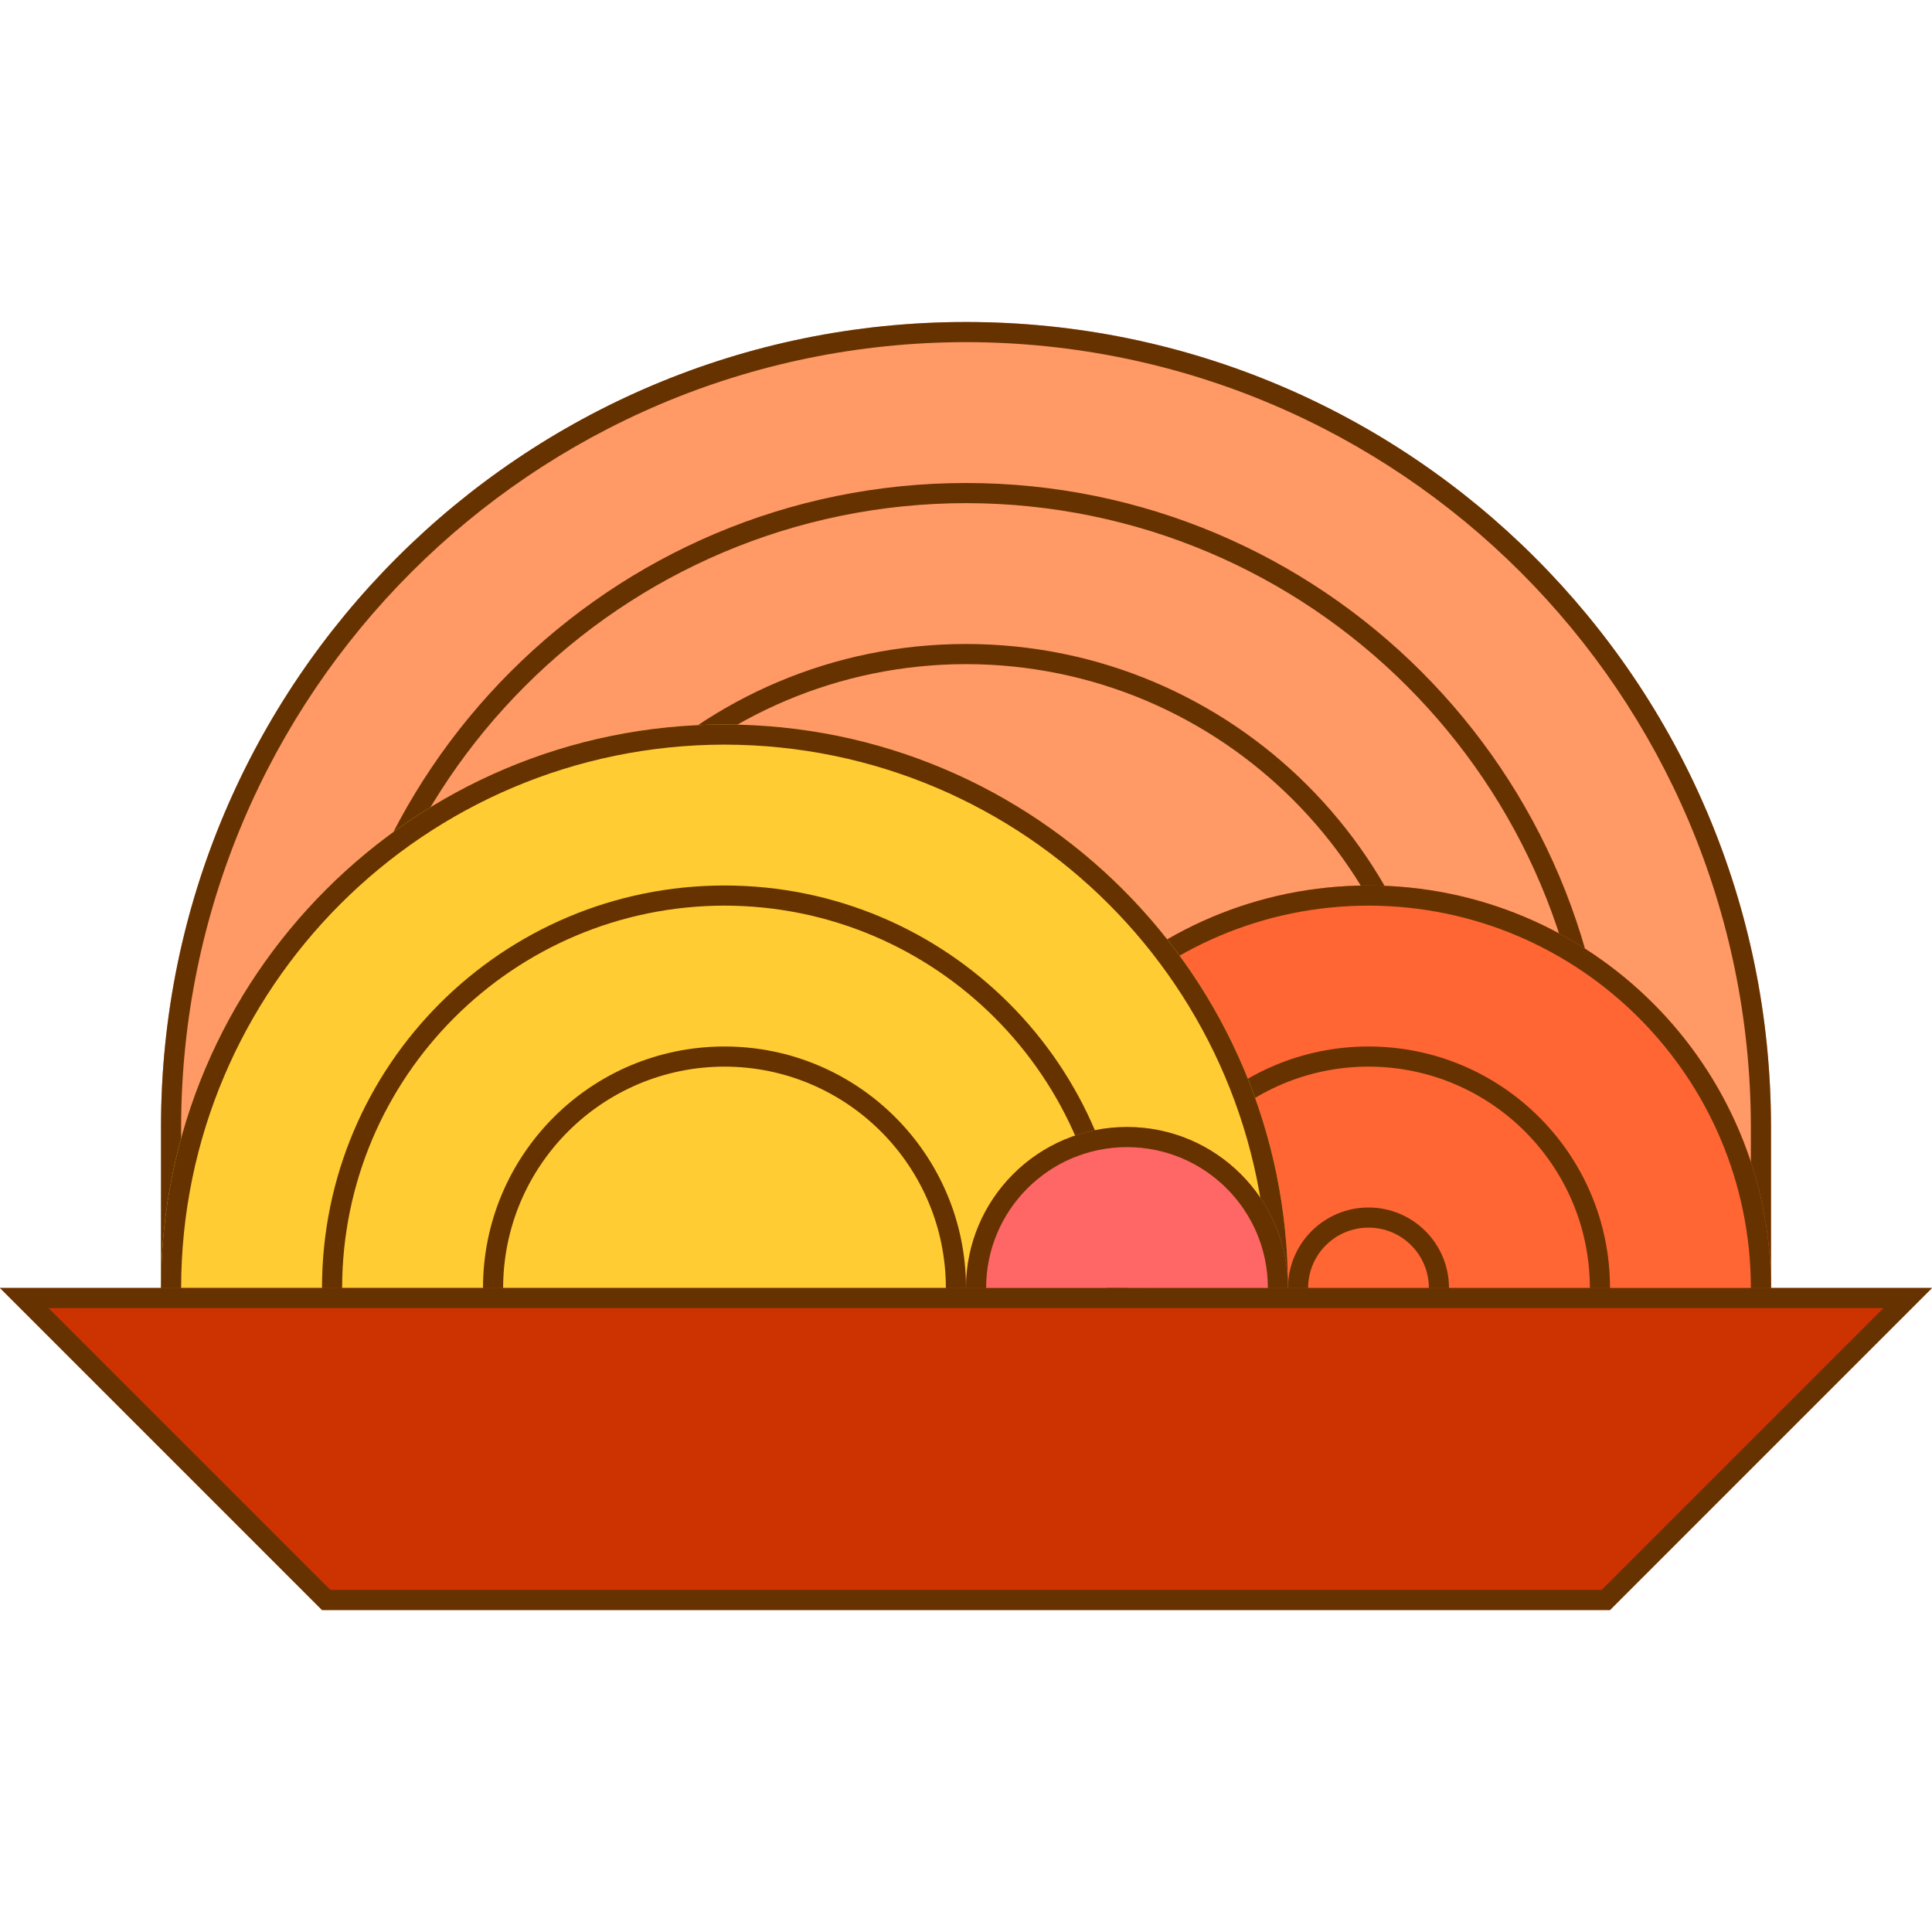
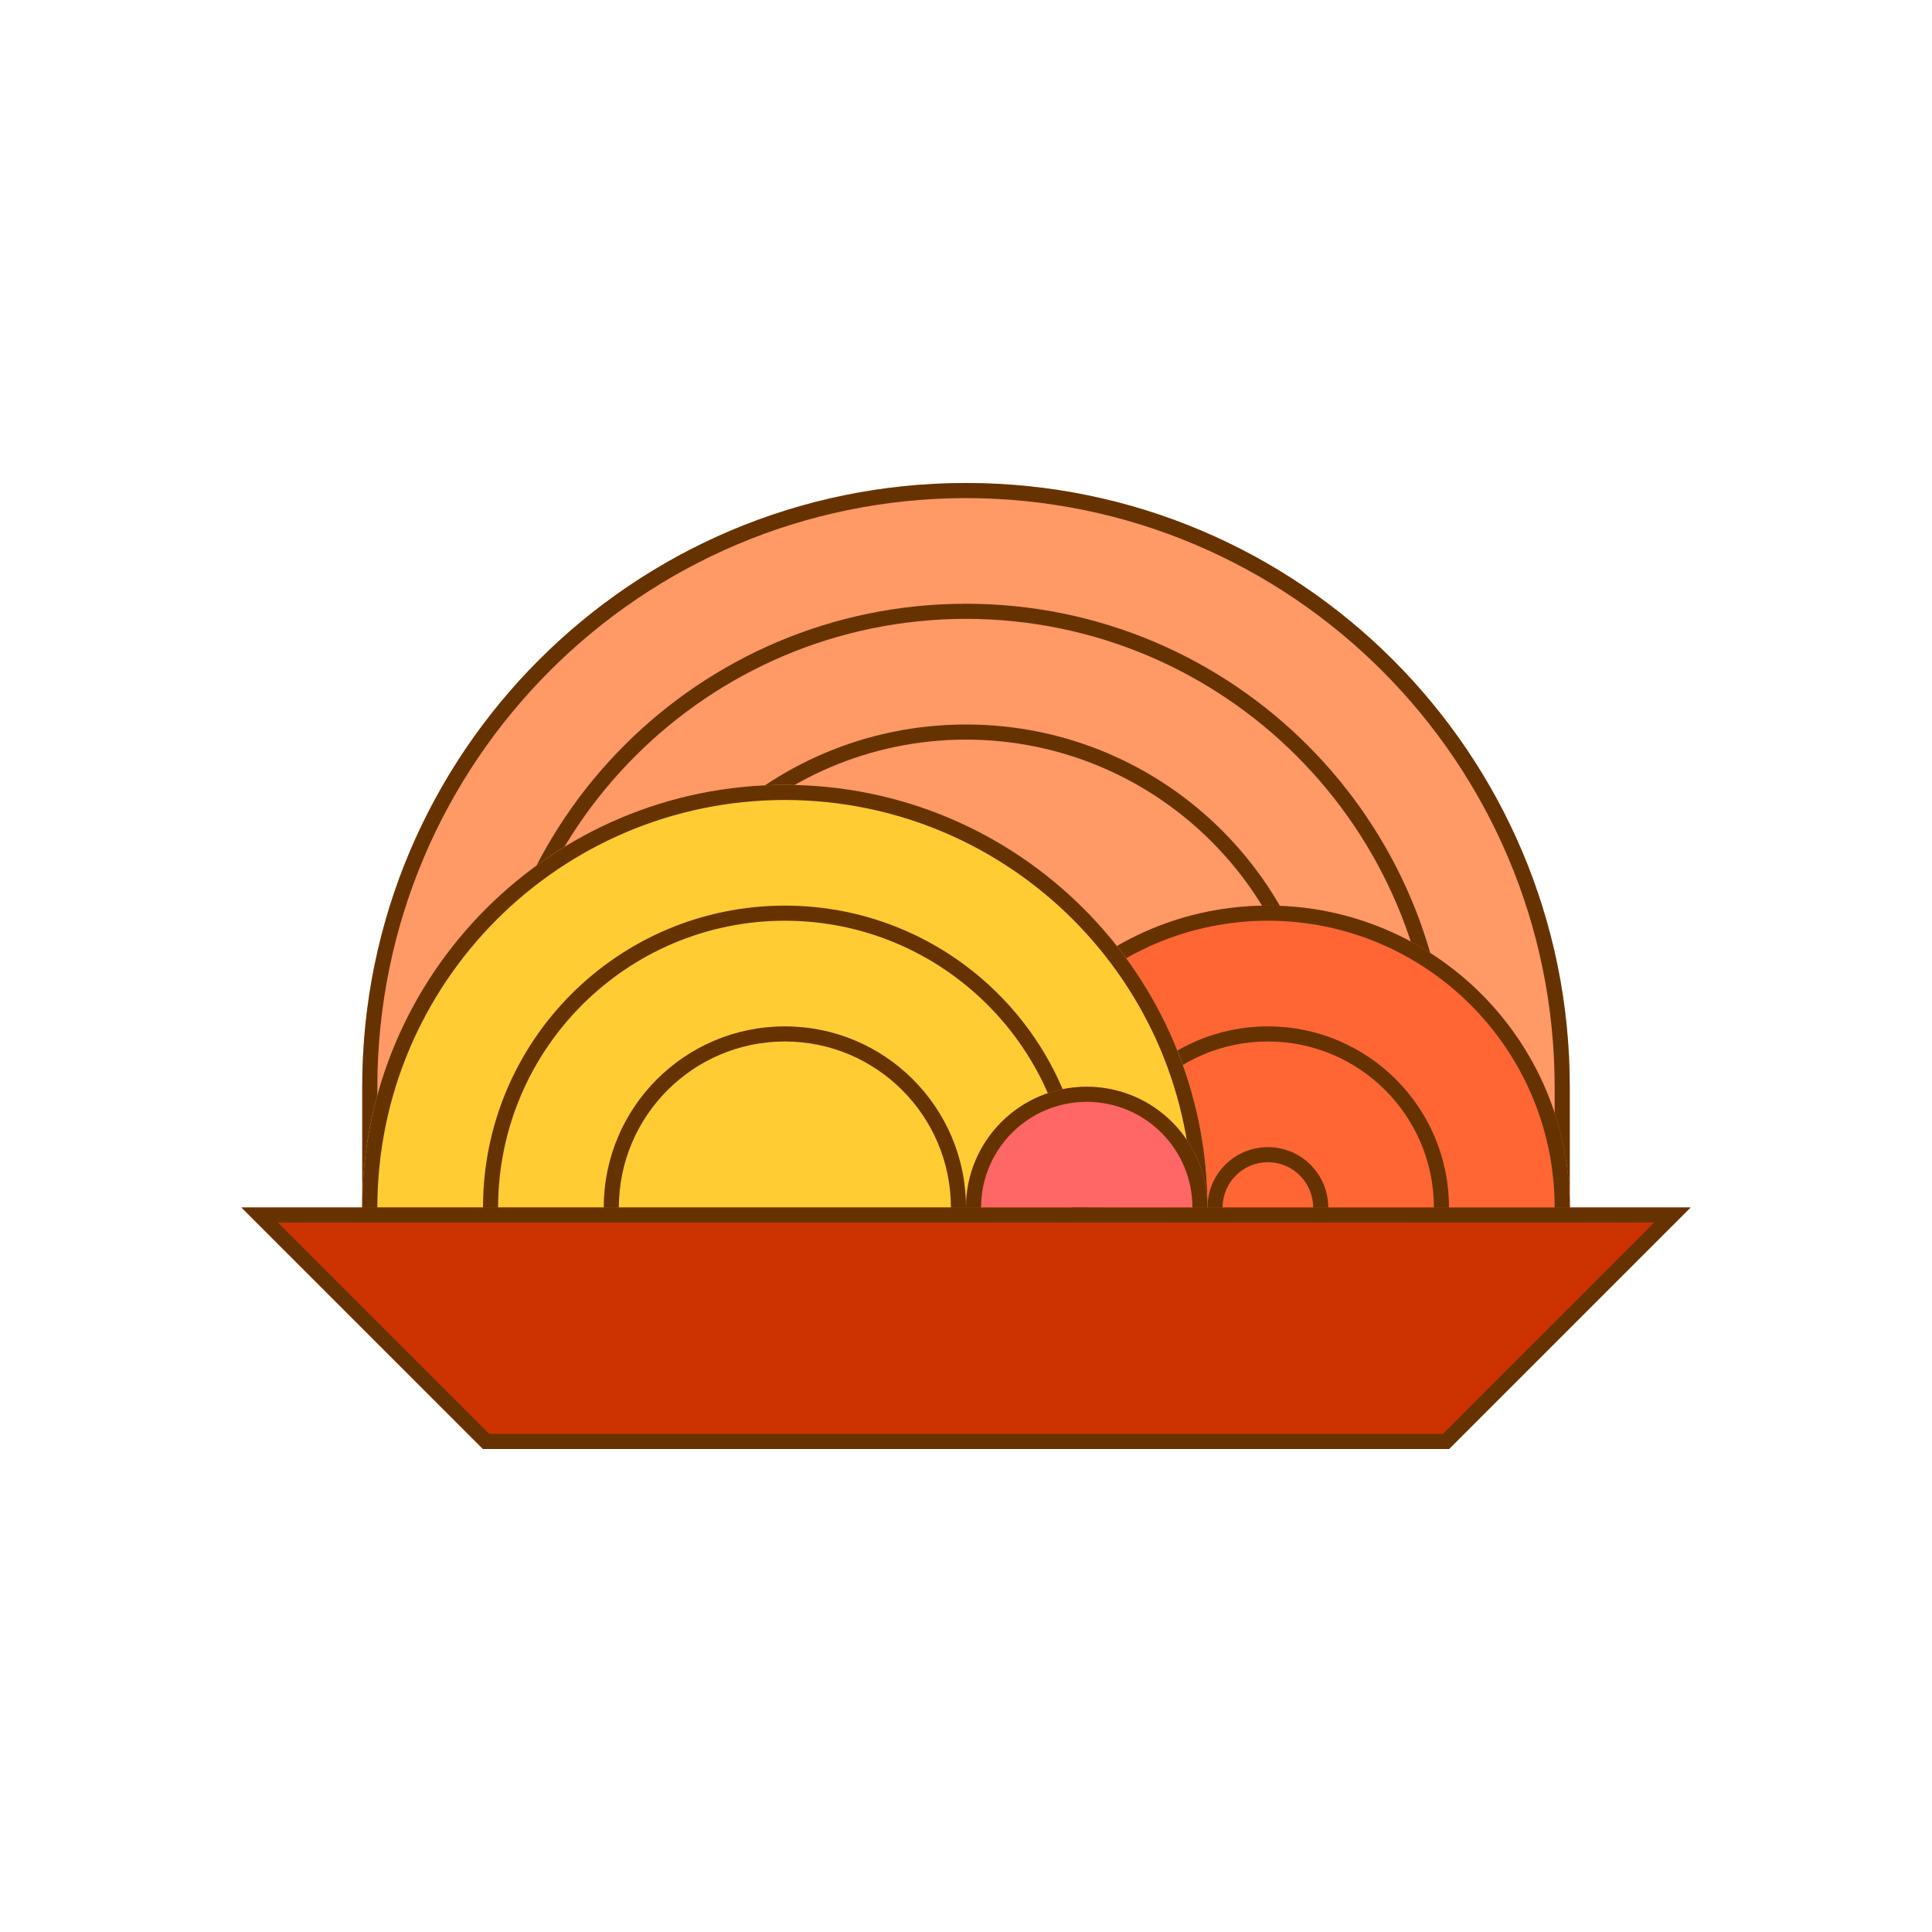
- <svg xmlns="http://www.w3.org/2000/svg" viewBox="0 0 48 48">
+ <svg xmlns="http://www.w3.org/2000/svg" viewBox="0 0 64 64">
  <g id="napolitann_2x" data-name="napolitann@2x">
-     <g>
-       <path d="M44,28A20,20,0,0,0,4,28v6H44Z" fill="#f96" />
-       <path d="M8,28a16,16,0,0,1,32,0v6H8Z" fill="#f96" />
-       <path d="M36,28a12,12,0,0,0-24,0v6H36Z" fill="#f96" />
-       <path d="M24,8.5A19.522,19.522,0,0,1,43.5,28v5.5H4.5V28A19.522,19.522,0,0,1,24,8.5M24,8A20,20,0,0,0,4,28v6H44V28A20,20,0,0,0,24,8Z" fill="#630" />
-       <path d="M24,12.5A15.518,15.518,0,0,1,39.5,28v5.5H8.5V28A15.518,15.518,0,0,1,24,12.5m0-.5A16,16,0,0,0,8,28v6H40V28A16,16,0,0,0,24,12Z" fill="#630" />
-       <path d="M24,16.5A11.513,11.513,0,0,1,35.5,28v5.5h-23V28A11.513,11.513,0,0,1,24,16.5m0-.5A12,12,0,0,0,12,28v6H36V28A12,12,0,0,0,24,16Z" fill="#630" />
+     <g id="_레이어_8" data-name="&lt;레이어&gt;">
+       <path d="M52,36a20,20,0,0,0-40,0v6H52Z" fill="#f96" />
+       <path d="M16,36a16,16,0,0,1,32,0v6H16Z" fill="#f96" />
+       <path d="M44,36a12,12,0,0,0-24,0v6H44Z" fill="#f96" />
+       <path d="M32,16.5A19.522,19.522,0,0,1,51.5,36v5.5h-39V36A19.522,19.522,0,0,1,32,16.5m0-.5A20,20,0,0,0,12,36v6H52V36A20,20,0,0,0,32,16Z" fill="#630" />
+       <path d="M32,20.5A15.518,15.518,0,0,1,47.5,36v5.5h-31V36A15.518,15.518,0,0,1,32,20.5m0-.5A16,16,0,0,0,16,36v6H48V36A16,16,0,0,0,32,20Z" fill="#630" />
+       <path d="M32,24.5A11.513,11.513,0,0,1,43.5,36v5.5h-23V36A11.513,11.513,0,0,1,32,24.5m0-.5A12,12,0,0,0,20,36v6H44V36A12,12,0,0,0,32,24Z" fill="#630" />
    </g>
-     <g>
-       <path d="M44,32a10,10,0,0,0-20,0" fill="#f63" />
-       <path d="M28,32a6,6,0,0,1,12,0" fill="#f63" />
-       <path d="M36,32a2,2,0,0,0-4,0" fill="#f63" />
-       <path d="M34,22.5A9.511,9.511,0,0,1,43.5,32v1.5h-19V32A9.511,9.511,0,0,1,34,22.5m0-.5A10,10,0,0,0,24,32v2H44V32A10,10,0,0,0,34,22Z" fill="#630" />
-       <path d="M34,26.5A5.506,5.506,0,0,1,39.5,32v1.5h-11V32A5.506,5.506,0,0,1,34,26.5m0-.5a6,6,0,0,0-6,6v2H40V32a6,6,0,0,0-6-6Z" fill="#630" />
-       <path d="M34,30.5A1.5,1.5,0,0,1,35.5,32v1.5h-3V32A1.5,1.5,0,0,1,34,30.5m0-.5a2,2,0,0,0-2,2v2h4V32a2,2,0,0,0-2-2Z" fill="#630" />
+     <g id="_레이어_9" data-name="&lt;레이어&gt;">
+       <path d="M52,40a10,10,0,0,0-20,0" fill="#f63" />
+       <path d="M36,40a6,6,0,0,1,12,0" fill="#f63" />
+       <path d="M44,40a2,2,0,0,0-4,0" fill="#f63" />
+       <path d="M42,30.5A9.511,9.511,0,0,1,51.5,40v1.5h-19V40A9.511,9.511,0,0,1,42,30.5m0-.5A10,10,0,0,0,32,40v2H52V40A10,10,0,0,0,42,30Z" fill="#630" />
+       <path d="M42,34.5A5.506,5.506,0,0,1,47.5,40v1.5h-11V40A5.506,5.506,0,0,1,42,34.5m0-.5a6,6,0,0,0-6,6v2H48V40a6,6,0,0,0-6-6Z" fill="#630" />
+       <path d="M42,38.5A1.5,1.5,0,0,1,43.5,40v1.5h-3V40A1.5,1.5,0,0,1,42,38.5m0-.5a2,2,0,0,0-2,2v2h4V40a2,2,0,0,0-2-2Z" fill="#630" />
    </g>
-     <g>
-       <path d="M4,32a14,14,0,0,1,28,0" fill="#fc3" />
-       <path d="M8,32a10,10,0,0,1,20,0" fill="#fc3" />
-       <path d="M12,32a6,6,0,0,1,12,0" fill="#fc3" />
-       <path d="M18,18.5A13.515,13.515,0,0,1,31.5,32v1.5H4.5V32A13.515,13.515,0,0,1,18,18.5m0-.5A14,14,0,0,0,4,32v2H32V32A14,14,0,0,0,18,18Z" fill="#630" />
-       <path d="M18,22.5A9.511,9.511,0,0,1,27.5,32v1.5H8.5V32A9.511,9.511,0,0,1,18,22.5m0-.5A10,10,0,0,0,8,32v2H28V32A10,10,0,0,0,18,22Z" fill="#630" />
-       <path d="M18,26.5A5.506,5.506,0,0,1,23.5,32v1.5h-11V32A5.506,5.506,0,0,1,18,26.5m0-.5a6,6,0,0,0-6,6v2H24V32a6,6,0,0,0-6-6Z" fill="#630" />
+     <g id="_레이어_10" data-name="&lt;레이어&gt;">
+       <path d="M12,40a14,14,0,0,1,28,0" fill="#fc3" />
+       <path d="M16,40a10,10,0,0,1,20,0" fill="#fc3" />
+       <path d="M20,40a6,6,0,0,1,12,0" fill="#fc3" />
+       <path d="M26,26.5A13.515,13.515,0,0,1,39.5,40v1.5h-27V40A13.515,13.515,0,0,1,26,26.5m0-.5A14,14,0,0,0,12,40v2H40V40A14,14,0,0,0,26,26Z" fill="#630" />
+       <path d="M26,30.5A9.511,9.511,0,0,1,35.5,40v1.5h-19V40A9.511,9.511,0,0,1,26,30.5m0-.5A10,10,0,0,0,16,40v2H36V40A10,10,0,0,0,26,30Z" fill="#630" />
+       <path d="M26,34.5A5.506,5.506,0,0,1,31.5,40v1.5h-11V40A5.506,5.506,0,0,1,26,34.5m0-.5a6,6,0,0,0-6,6v2H32V40a6,6,0,0,0-6-6Z" fill="#630" />
    </g>
-     <g>
-       <path d="M24,32a4,4,0,0,1,8,0" fill="#f66" />
-       <path d="M28,28.5A3.5,3.5,0,0,1,31.5,32v1.5h-7V32A3.5,3.5,0,0,1,28,28.5m0-.5a4,4,0,0,0-4,4v2h8V32a4,4,0,0,0-4-4Z" fill="#630" />
+     <g id="_레이어_11" data-name="&lt;레이어&gt;">
+       <path d="M32,40a4,4,0,0,1,8,0" fill="#f66" />
+       <path d="M36,36.5A3.5,3.5,0,0,1,39.5,40v1.5h-7V40A3.5,3.5,0,0,1,36,36.5m0-.5a4,4,0,0,0-4,4v2h8V40a4,4,0,0,0-4-4Z" fill="#630" />
    </g>
-     <g>
-       <polygon points="8 40 0 32 48 32 40 40 8 40" fill="#c30" />
-       <path d="M46.793,32.5l-7,7H8.207l-7-7H46.793M48,32H0l8,8H40l8-8Z" fill="#630" />
+     <g id="_레이어_12" data-name="&lt;레이어&gt;">
+       <polygon points="16 48 8 40 56 40 48 48 16 48" fill="#c30" />
+       <path d="M54.793,40.5l-7,7H16.207l-7-7H54.793M56,40H8l8,8H48l8-8Z" fill="#630" />
    </g>
  </g>
</svg>
